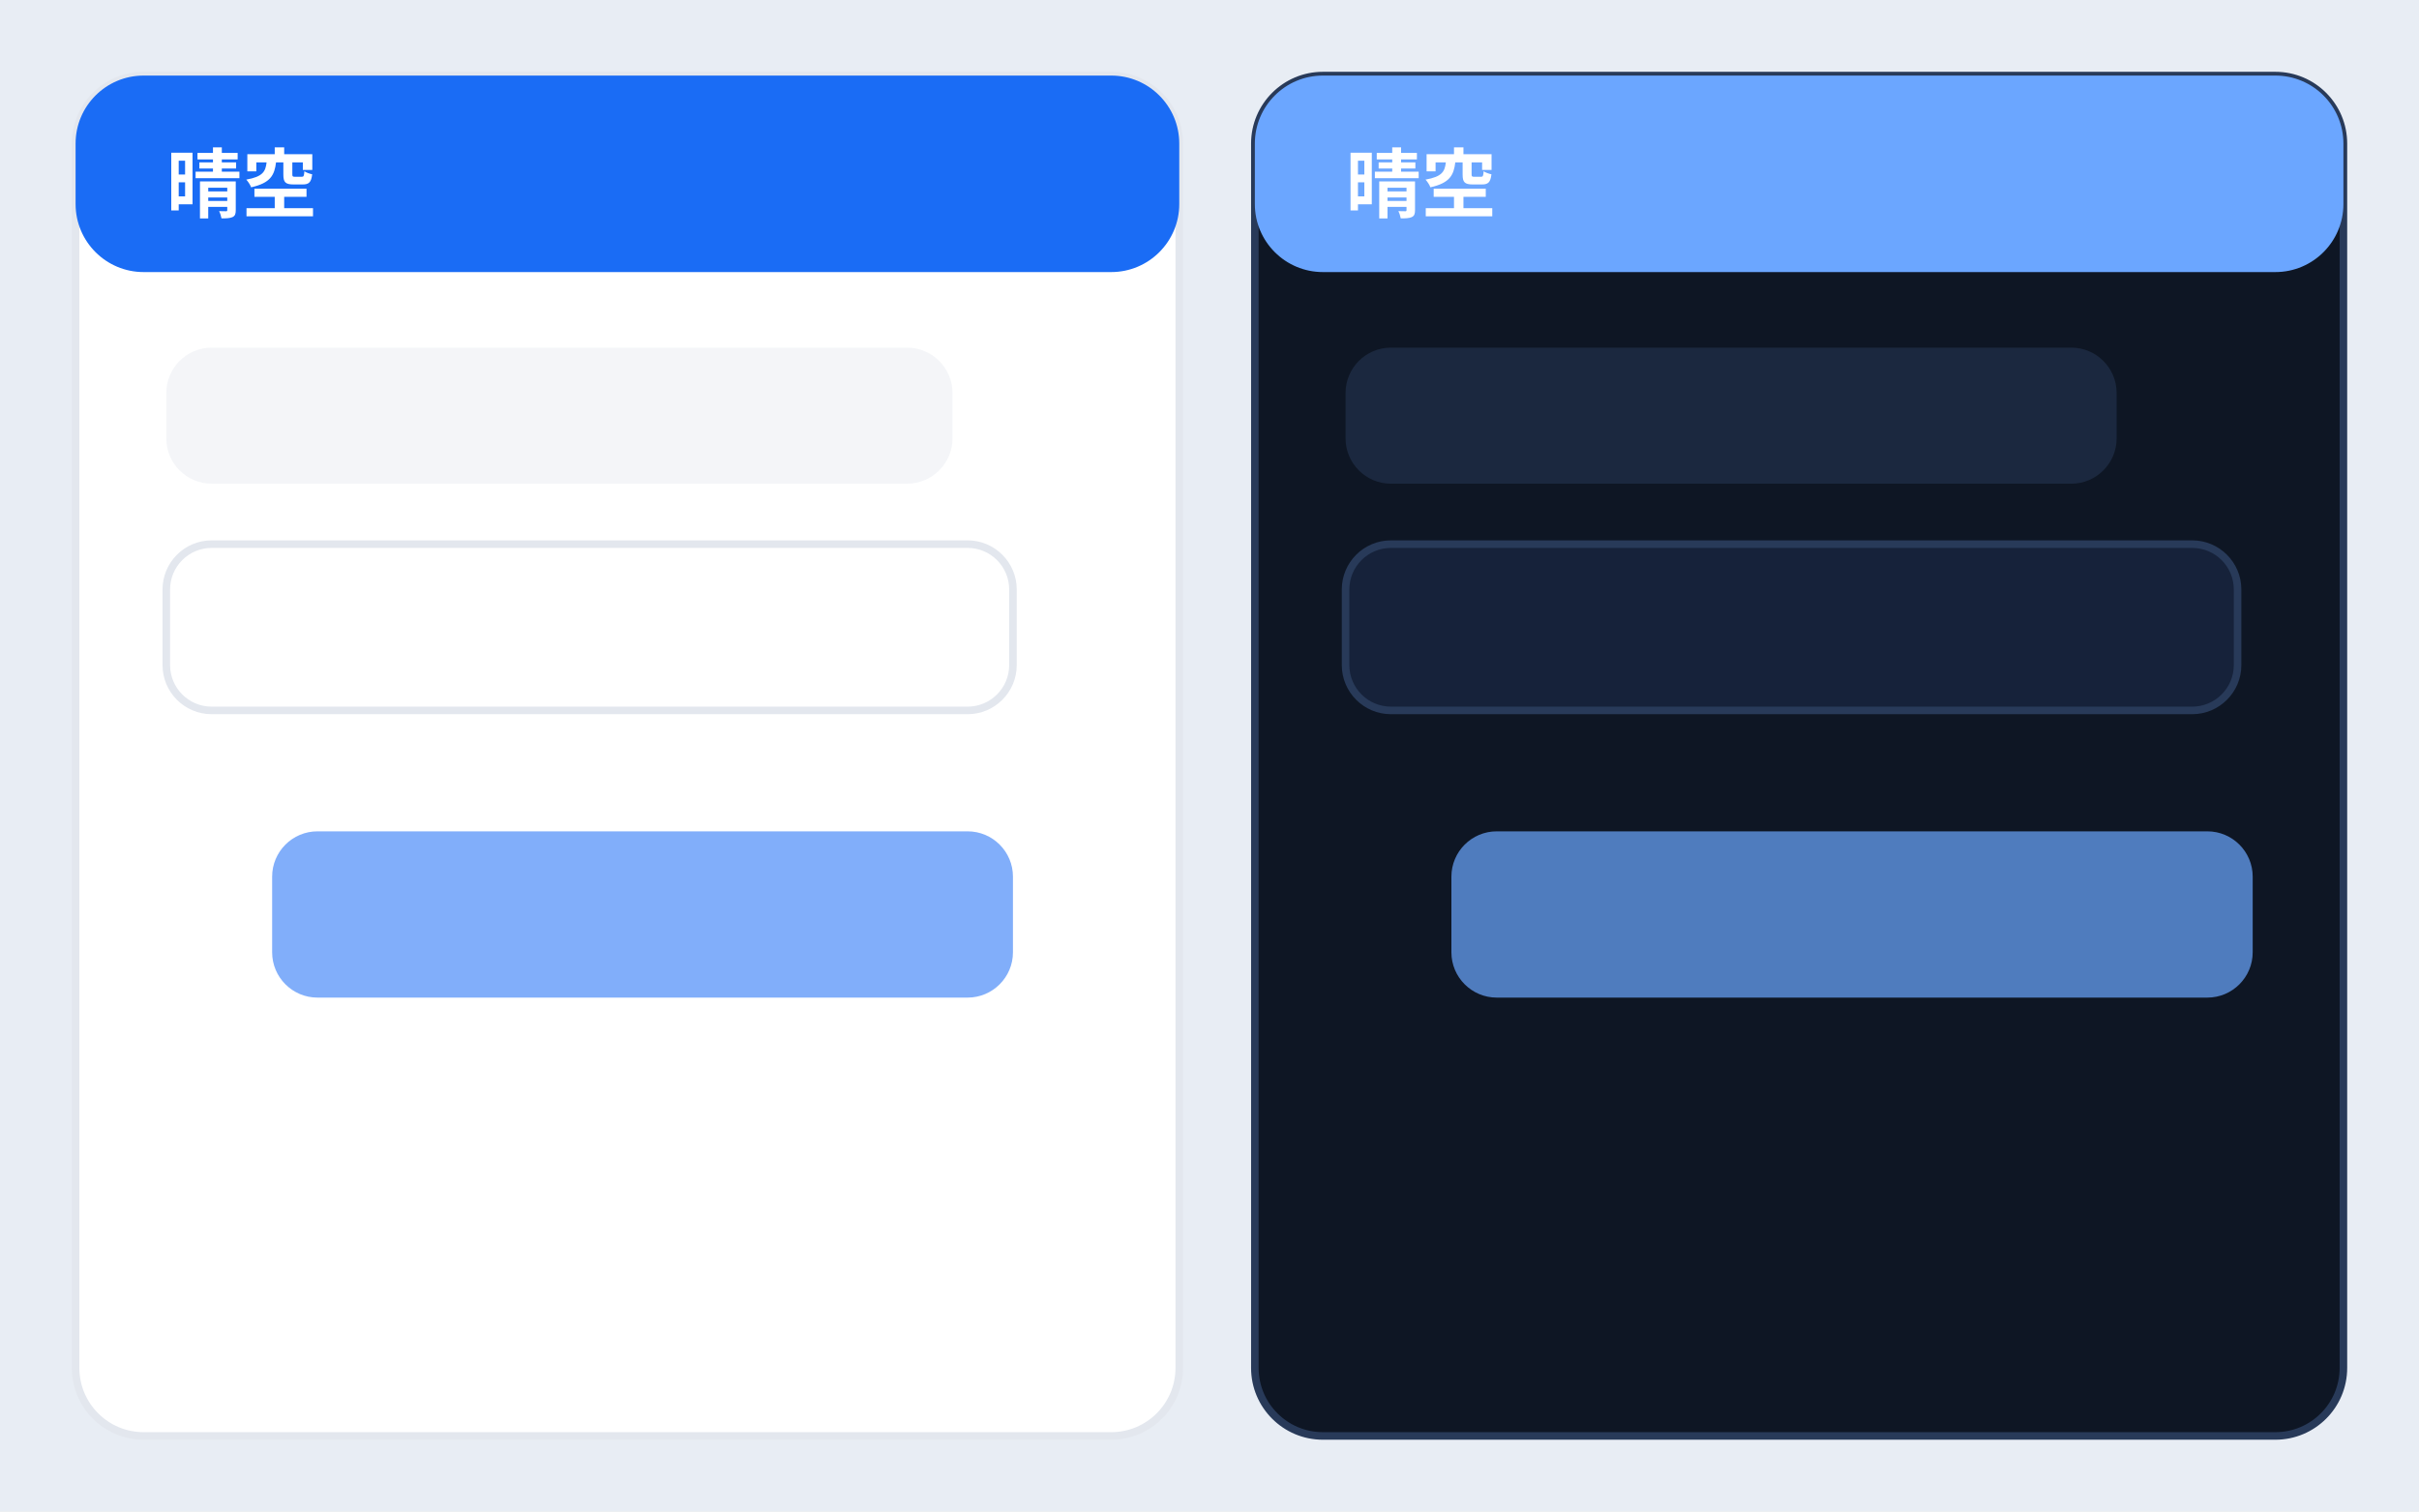
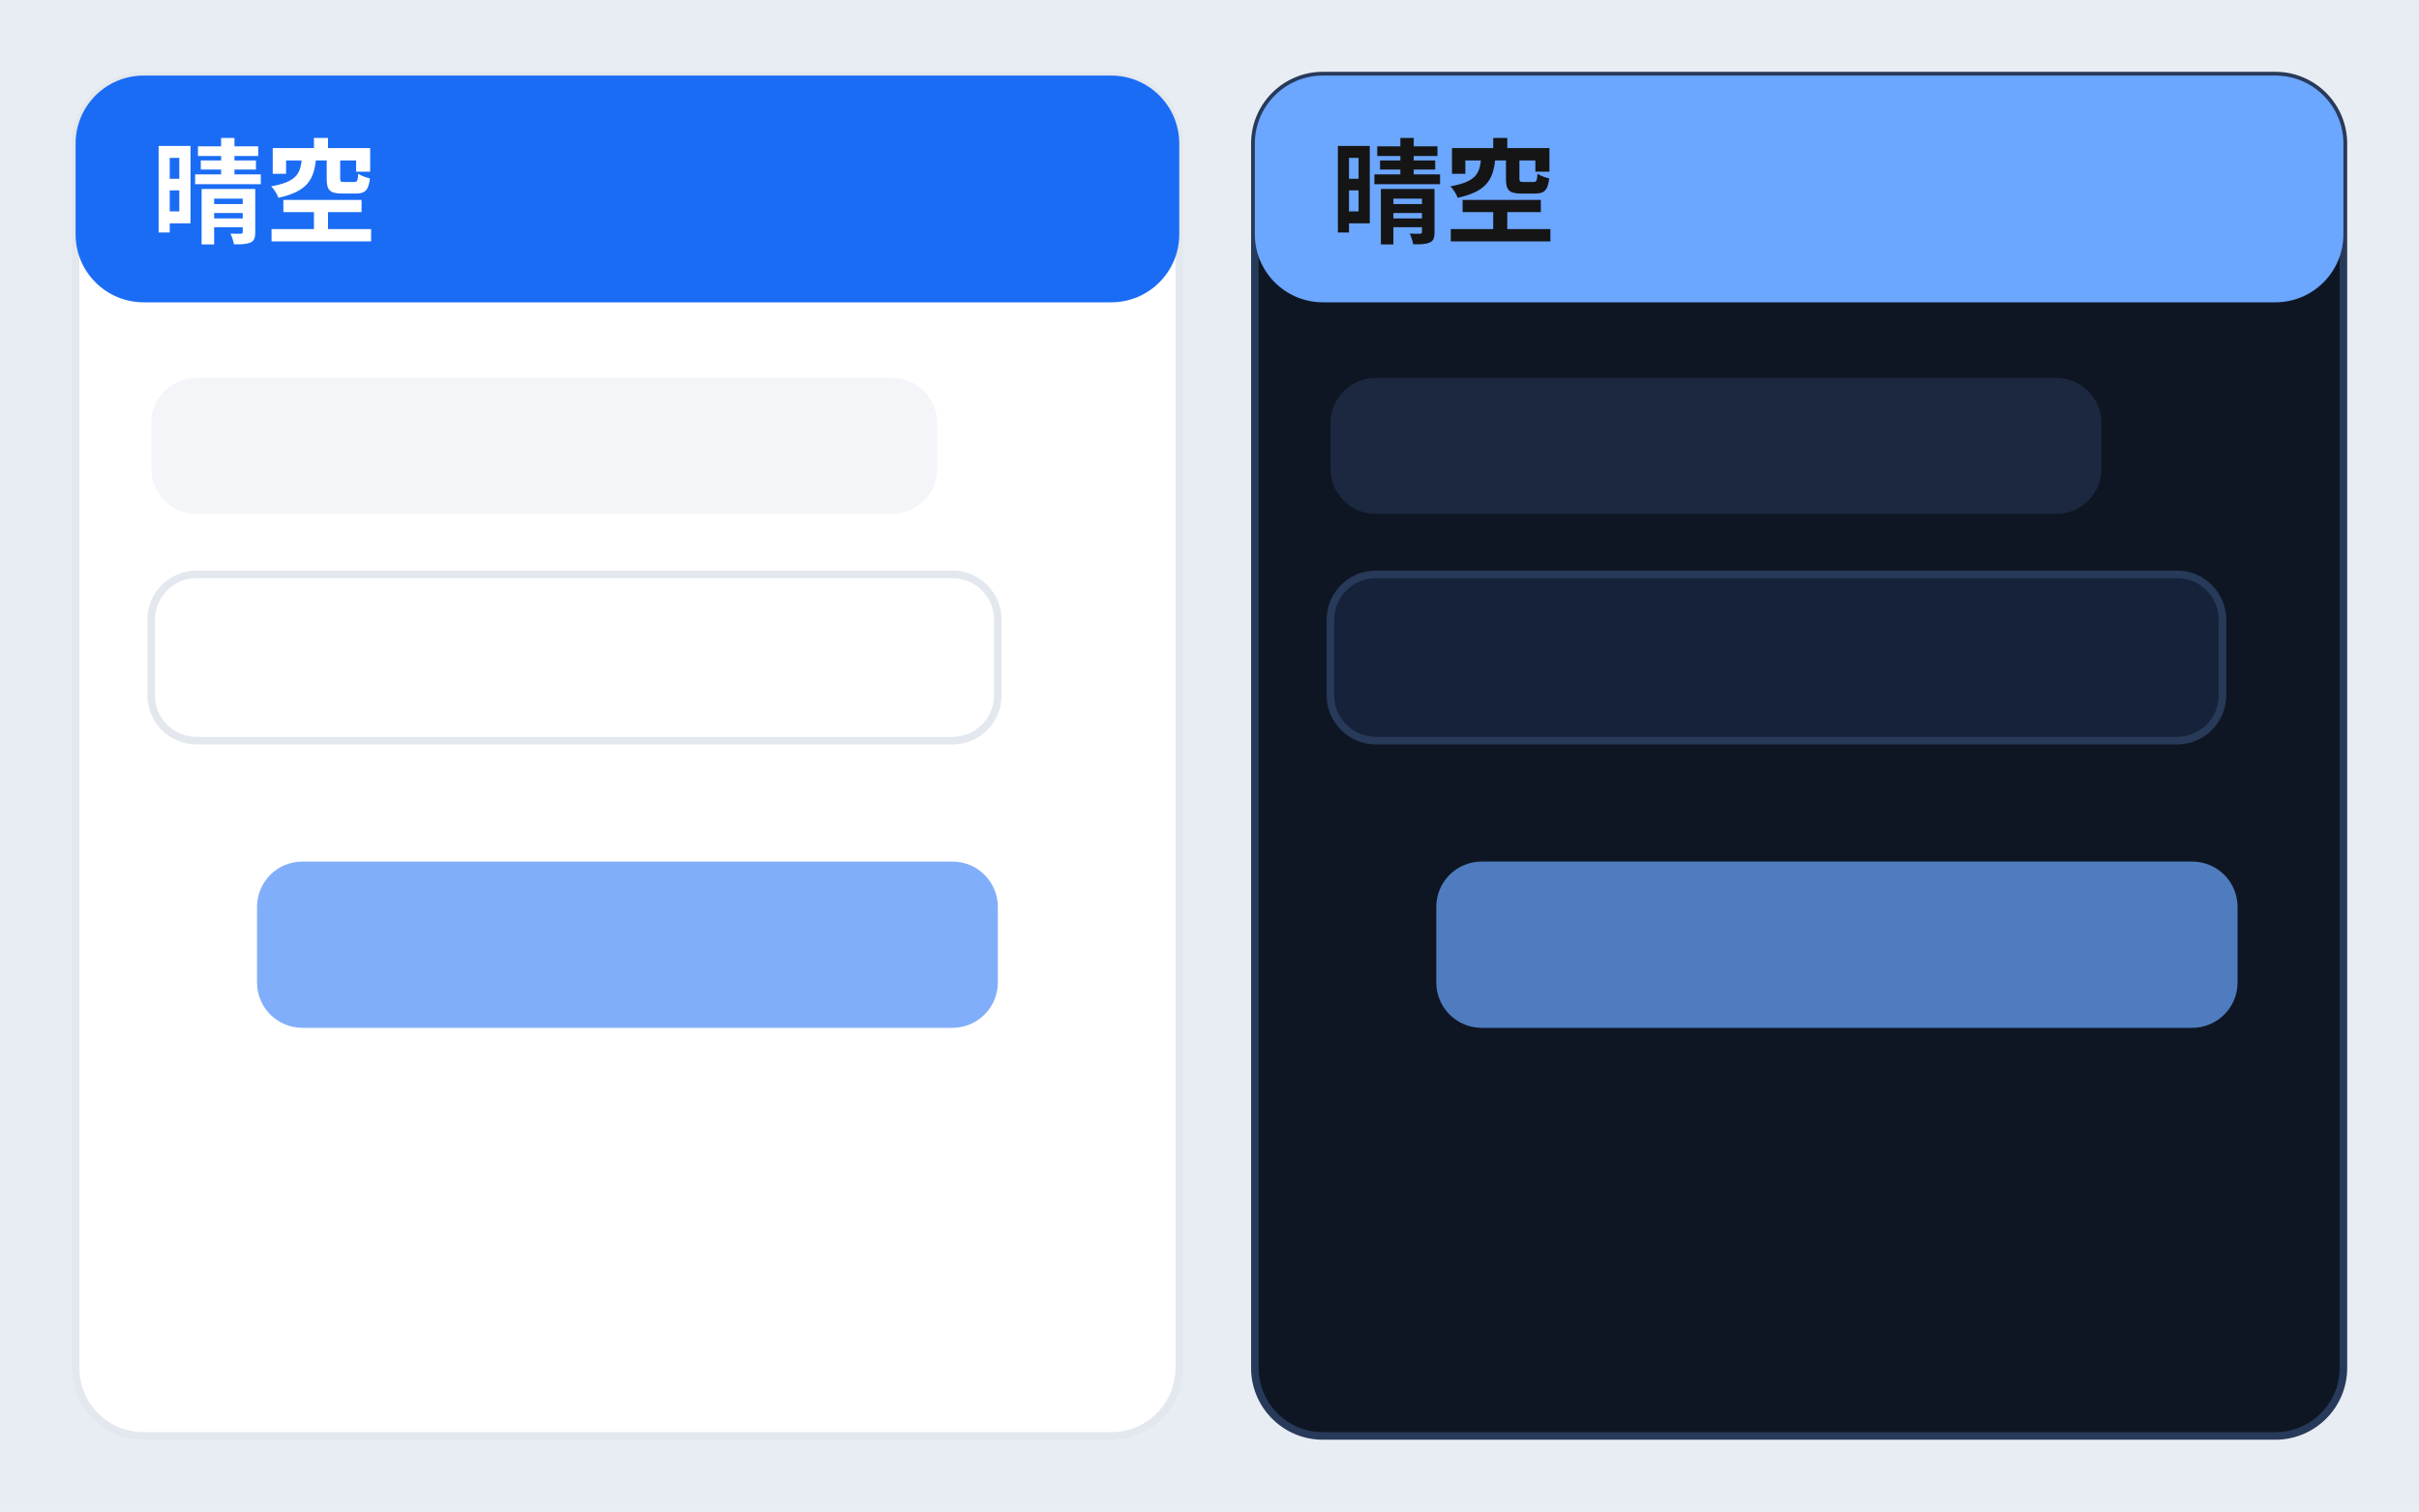
<svg xmlns="http://www.w3.org/2000/svg" width="320" height="200" viewBox="0 0 320 200">
  <rect width="320" height="200" fill="#e8edf4" />
  <rect x="10" y="10" width="146" height="180" rx="9" fill="#ffffff" stroke="#e3e7ee" stroke-width="1" />
-   <rect x="10" y="10" width="146" height="26" rx="9" fill="#1a6cf5" />
-   <text x="22" y="28" font-family="Arial,sans-serif" font-size="10" font-weight="bold" fill="#fff">晴空</text>
-   <rect x="22" y="46" width="104" height="18" rx="6" fill="#e3e7ee" opacity=".4" />
-   <rect x="22" y="72" width="112" height="22" rx="6" fill="#ffffff" stroke="#e3e7ee" />
-   <rect x="36" y="110" width="98" height="22" rx="6" fill="#1a6cf5" opacity=".55" />
+   <rect x="10" y="10" width="146" height="30" rx="9" fill="#1a6cf5" />
+   <text x="20" y="31" font-family="Arial,sans-serif" font-size="15" font-weight="bold" fill="#ffffff">晴空</text>
+   <rect x="20" y="50" width="104" height="18" rx="6" fill="#e3e7ee" opacity=".4" />
+   <rect x="20" y="76" width="112" height="22" rx="6" fill="#ffffff" stroke="#e3e7ee" />
+   <rect x="34" y="114" width="98" height="22" rx="6" fill="#1a6cf5" opacity=".55" />
  <rect x="166" y="10" width="144" height="180" rx="9" fill="#0e1624" stroke="#283a59" stroke-width="1" />
-   <rect x="166" y="10" width="144" height="26" rx="9" fill="#6ba6ff" />
-   <text x="178" y="28" font-family="Arial,sans-serif" font-size="10" font-weight="bold" fill="#fff">晴空</text>
-   <rect x="178" y="46" width="102" height="18" rx="6" fill="#283a59" opacity=".5" />
-   <rect x="178" y="72" width="118" height="22" rx="6" fill="#16223a" stroke="#283a59" />
-   <rect x="192" y="110" width="106" height="22" rx="6" fill="#6ba6ff" opacity=".7" />
+   <rect x="166" y="10" width="144" height="30" rx="9" fill="#6ba6ff" />
+   <text x="176" y="31" font-family="Arial,sans-serif" font-size="15" font-weight="bold" fill="#151515">晴空</text>
+   <rect x="176" y="50" width="102" height="18" rx="6" fill="#283a59" opacity=".5" />
+   <rect x="176" y="76" width="118" height="22" rx="6" fill="#16223a" stroke="#283a59" />
+   <rect x="190" y="114" width="106" height="22" rx="6" fill="#6ba6ff" opacity=".7" />
</svg>
